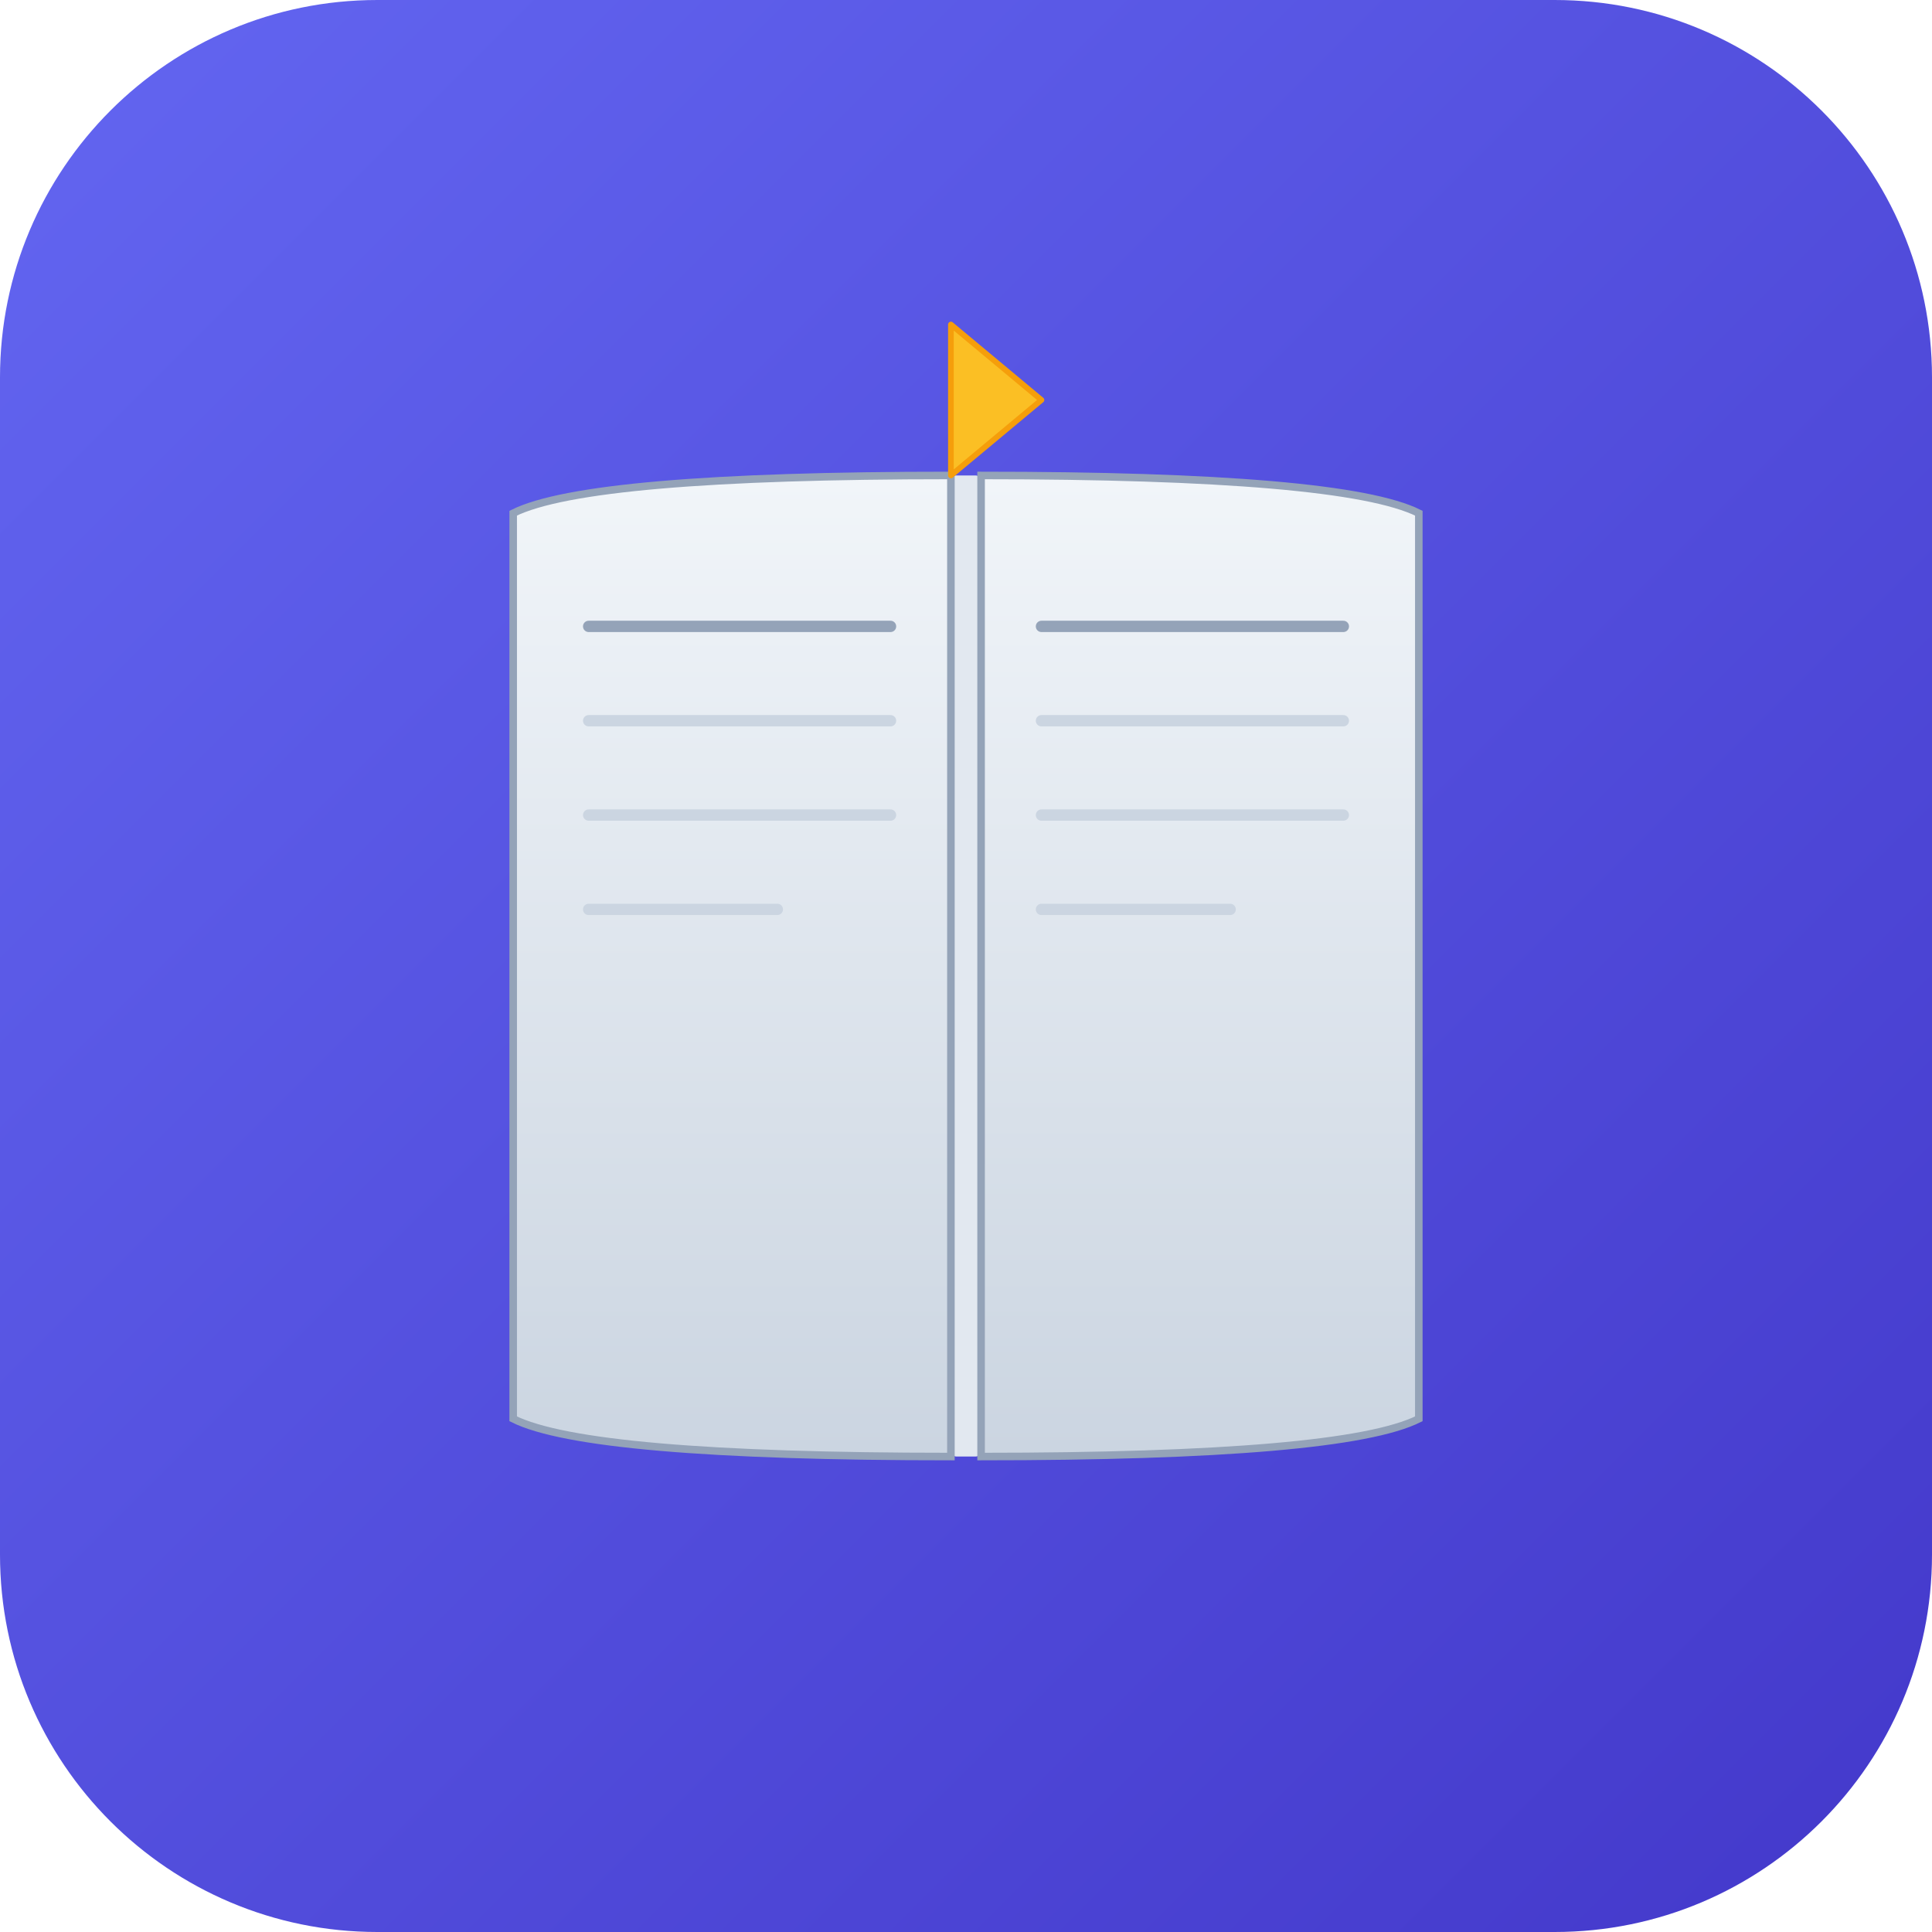
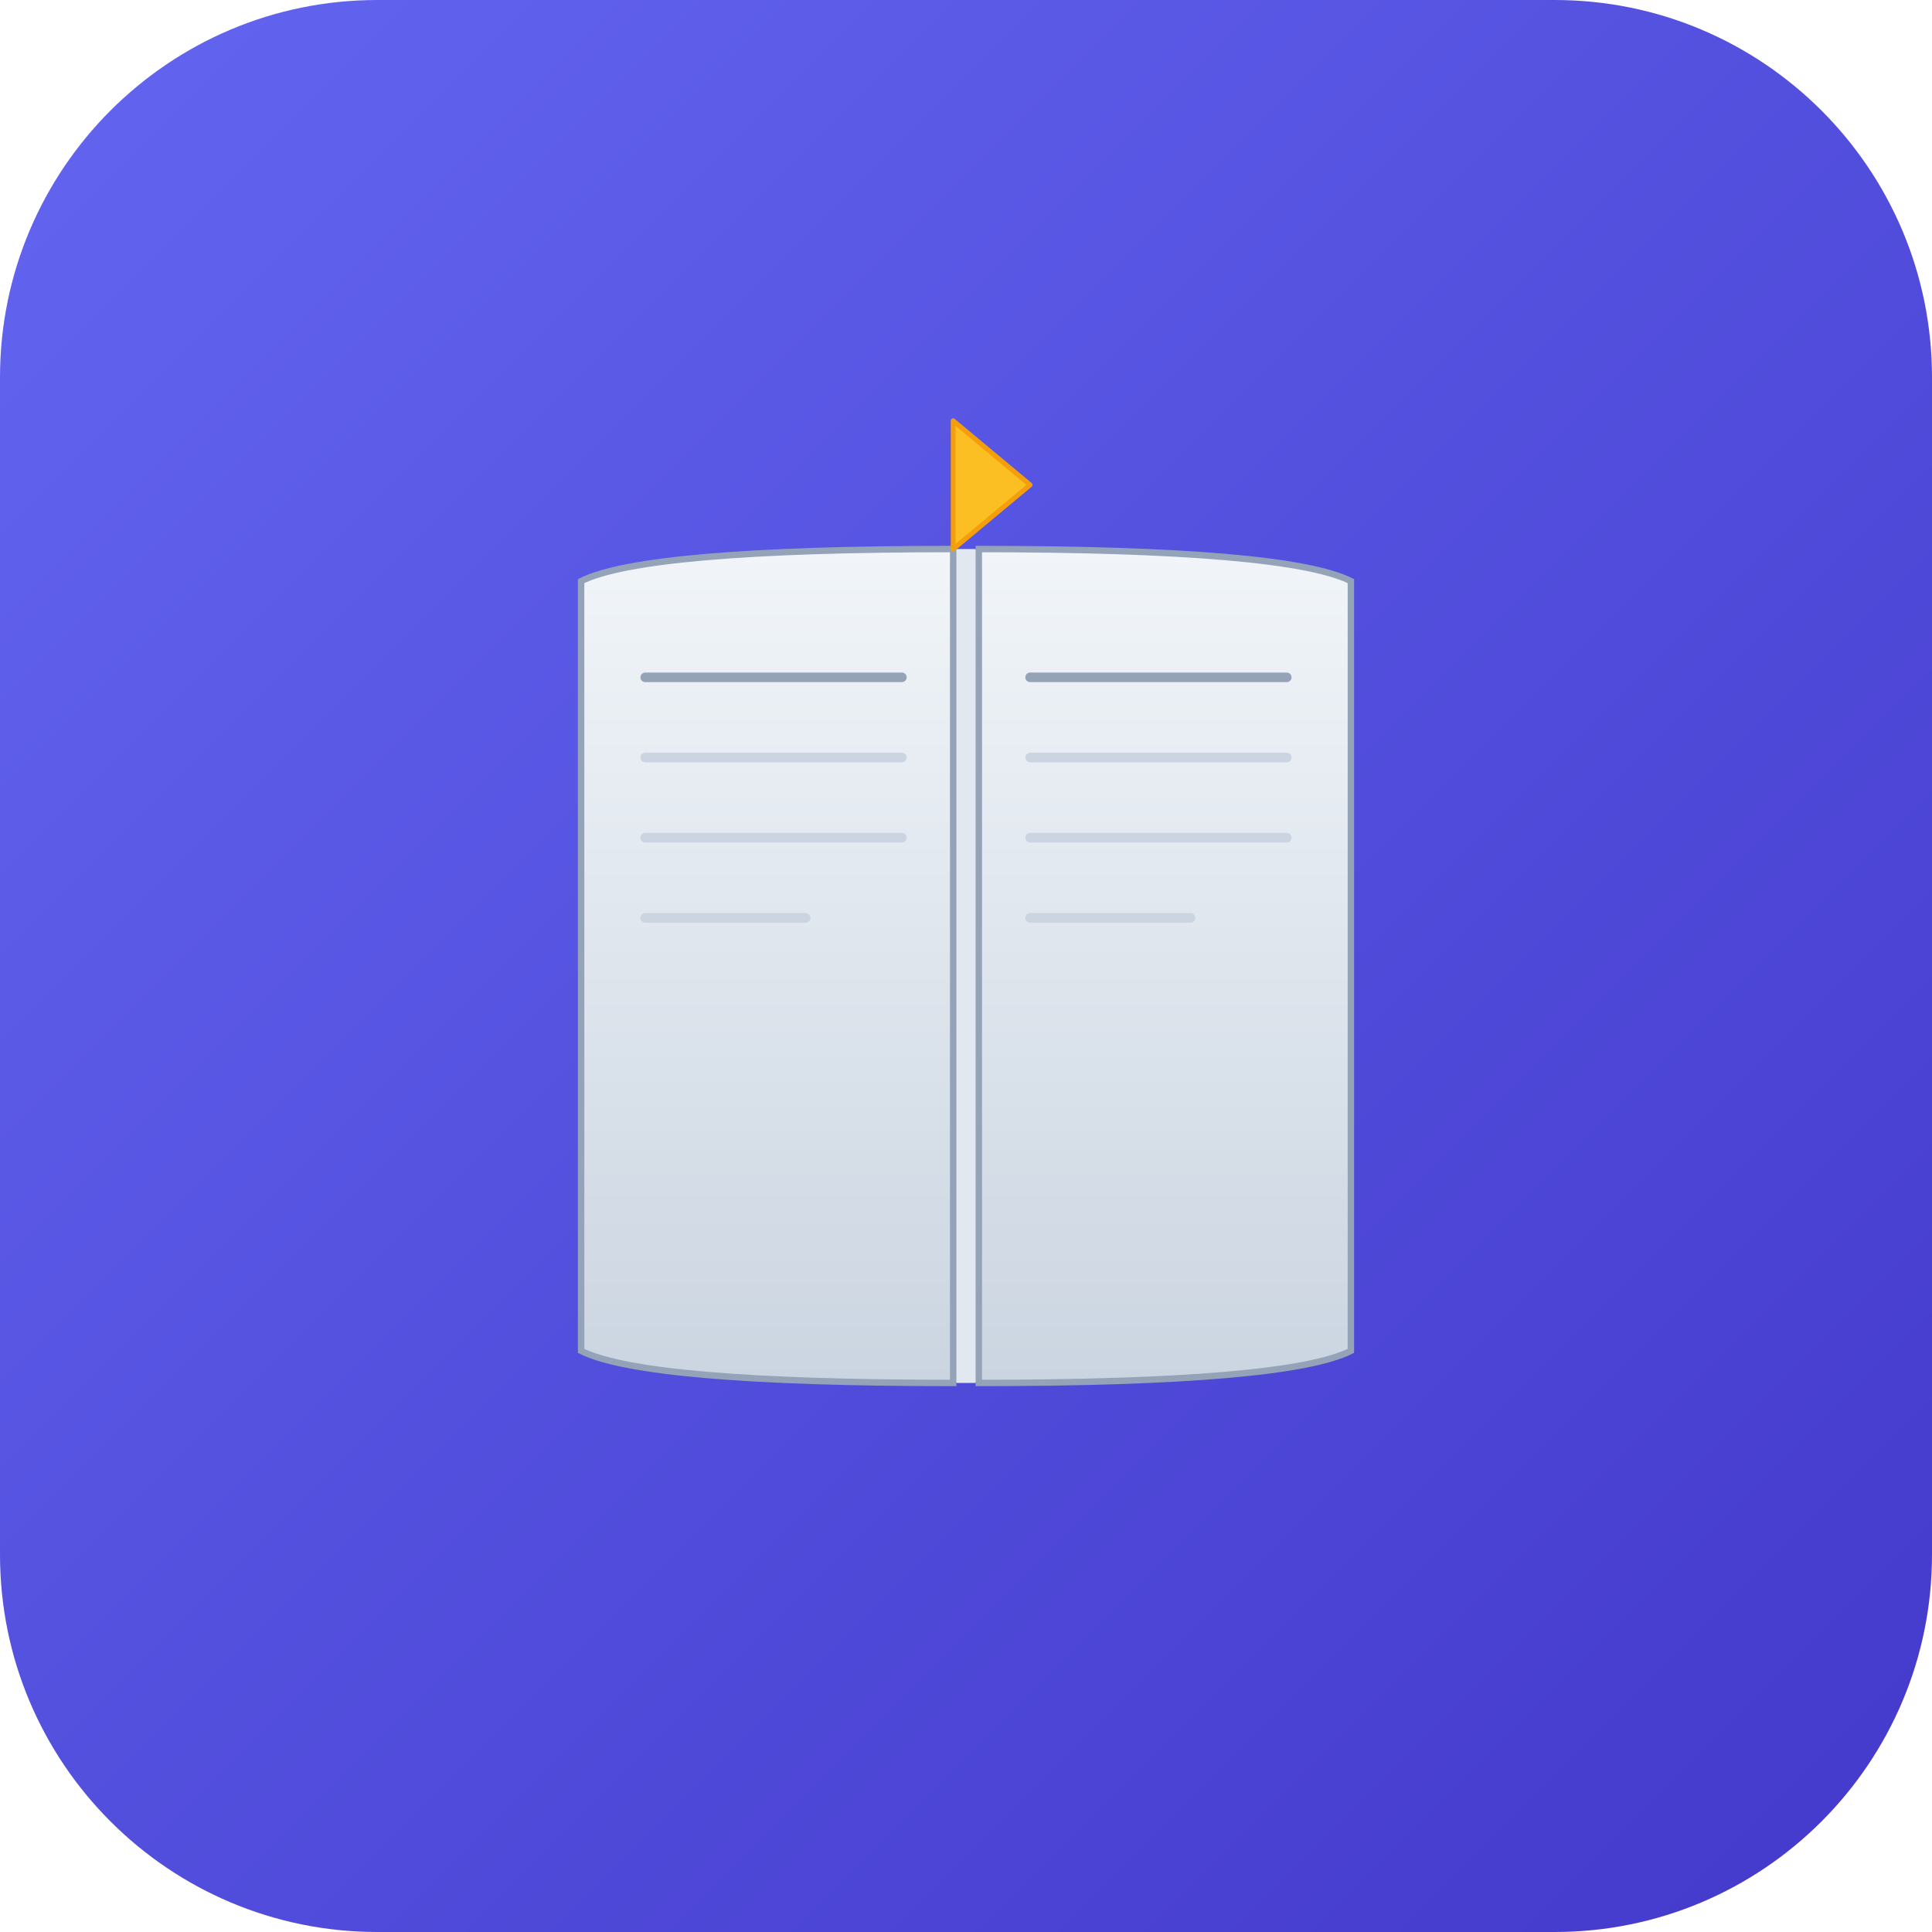
<svg xmlns="http://www.w3.org/2000/svg" viewBox="0 0 1024 1024" width="1024" height="1024">
  <defs>
    <linearGradient id="bg" x1="0" y1="0" x2="1" y2="1">
      <stop offset="0%" stop-color="#6366f1" />
      <stop offset="100%" stop-color="#4338ca" />
    </linearGradient>
    <linearGradient id="pages" x1="0" y1="0" x2="0" y2="1">
      <stop offset="0%" stop-color="#f1f5f9" />
      <stop offset="100%" stop-color="#cbd5e1" />
    </linearGradient>
  </defs>
  <rect width="1024" height="1024" rx="200" fill="url(#bg)" />
-   <g transform="translate(512,512)">
+   <g transform="translate(512,512) scale(0.85)">
    <rect x="-8" y="-260" width="16" height="520" rx="3" fill="#e2e8f0" />
    <path d="M-8,-260 Q-200,-260 -240,-240 L-240,240 Q-200,260 -8,260 Z" fill="url(#pages)" stroke="#94a3b8" stroke-width="4" />
    <path d="M8,-260 Q200,-260 240,-240 L240,240 Q200,260 8,260 Z" fill="url(#pages)" stroke="#94a3b8" stroke-width="4" />
    <line x1="-200" y1="-180" x2="-40" y2="-180" stroke="#94a3b8" stroke-width="6" stroke-linecap="round" />
    <line x1="-200" y1="-130" x2="-40" y2="-130" stroke="#cbd5e1" stroke-width="6" stroke-linecap="round" />
    <line x1="-200" y1="-80" x2="-40" y2="-80" stroke="#cbd5e1" stroke-width="6" stroke-linecap="round" />
    <line x1="-200" y1="-30" x2="-100" y2="-30" stroke="#cbd5e1" stroke-width="6" stroke-linecap="round" />
    <line x1="40" y1="-180" x2="200" y2="-180" stroke="#94a3b8" stroke-width="6" stroke-linecap="round" />
    <line x1="40" y1="-130" x2="200" y2="-130" stroke="#cbd5e1" stroke-width="6" stroke-linecap="round" />
    <line x1="40" y1="-80" x2="200" y2="-80" stroke="#cbd5e1" stroke-width="6" stroke-linecap="round" />
    <line x1="40" y1="-30" x2="140" y2="-30" stroke="#cbd5e1" stroke-width="6" stroke-linecap="round" />
    <path d="M-8,-260 L-8,-340 L40,-300 L-8,-260 Z" fill="#fbbf24" stroke="#f59e0b" stroke-width="3" stroke-linejoin="round" />
  </g>
</svg>
